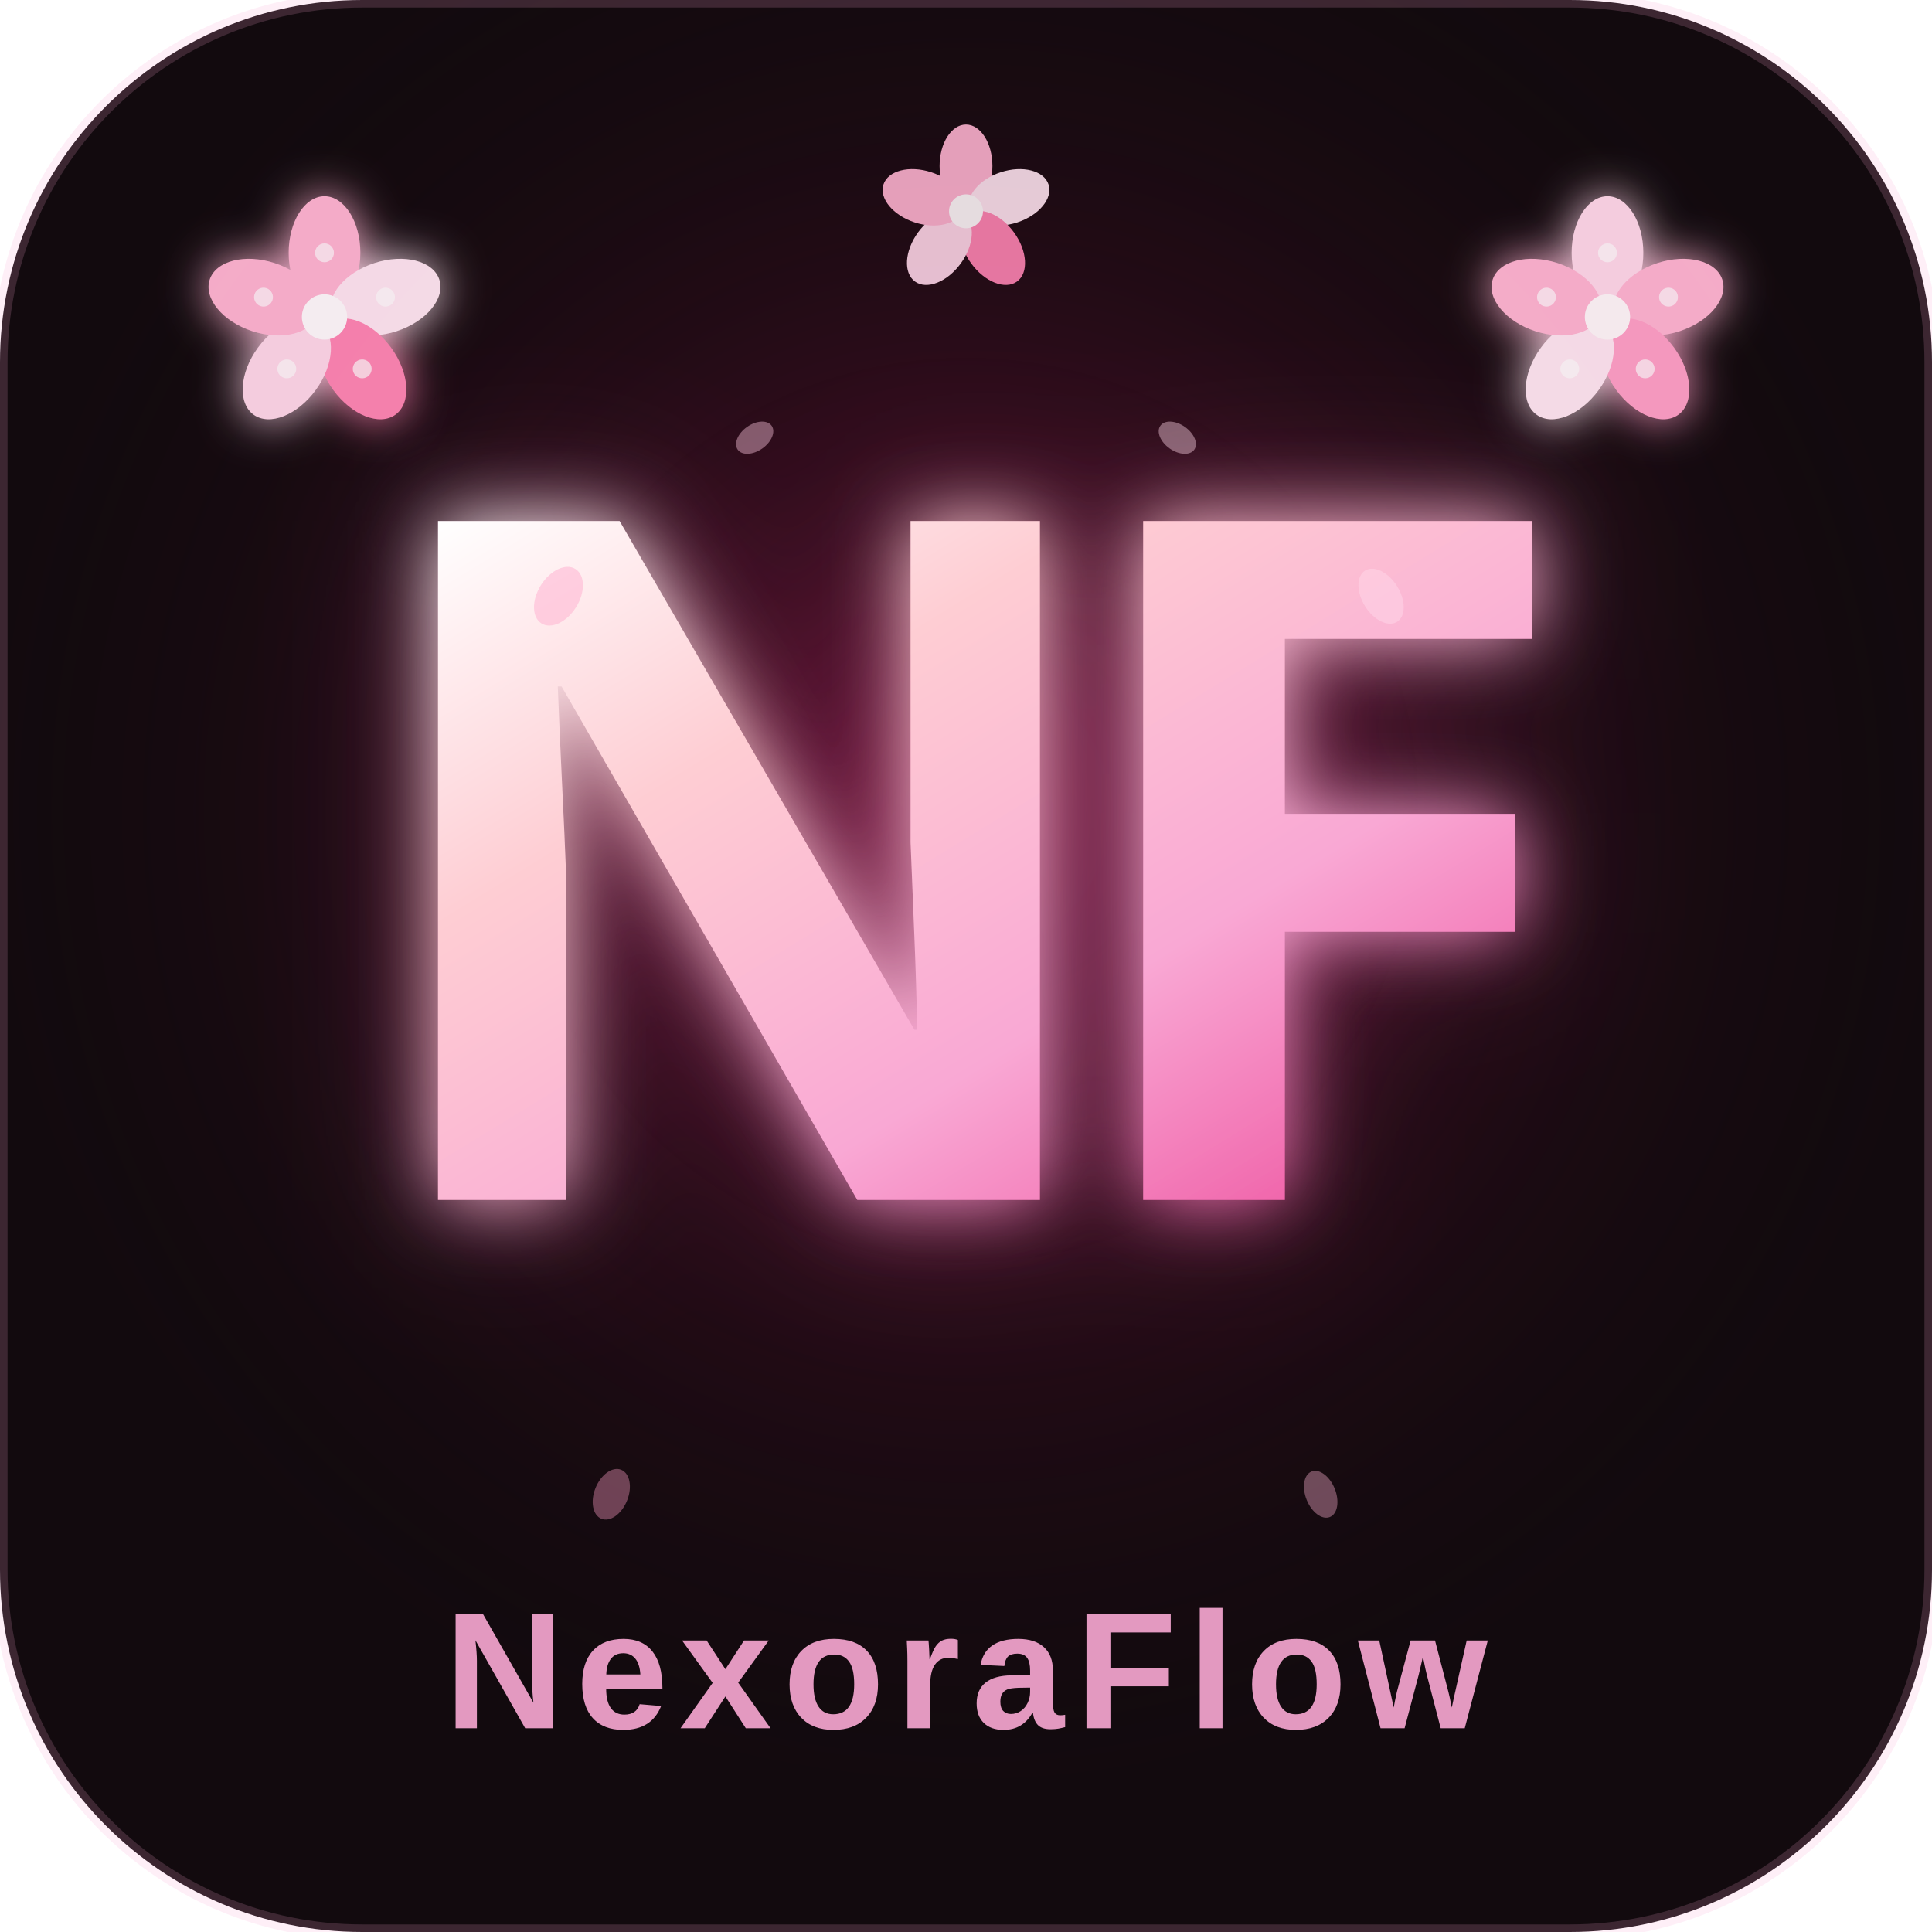
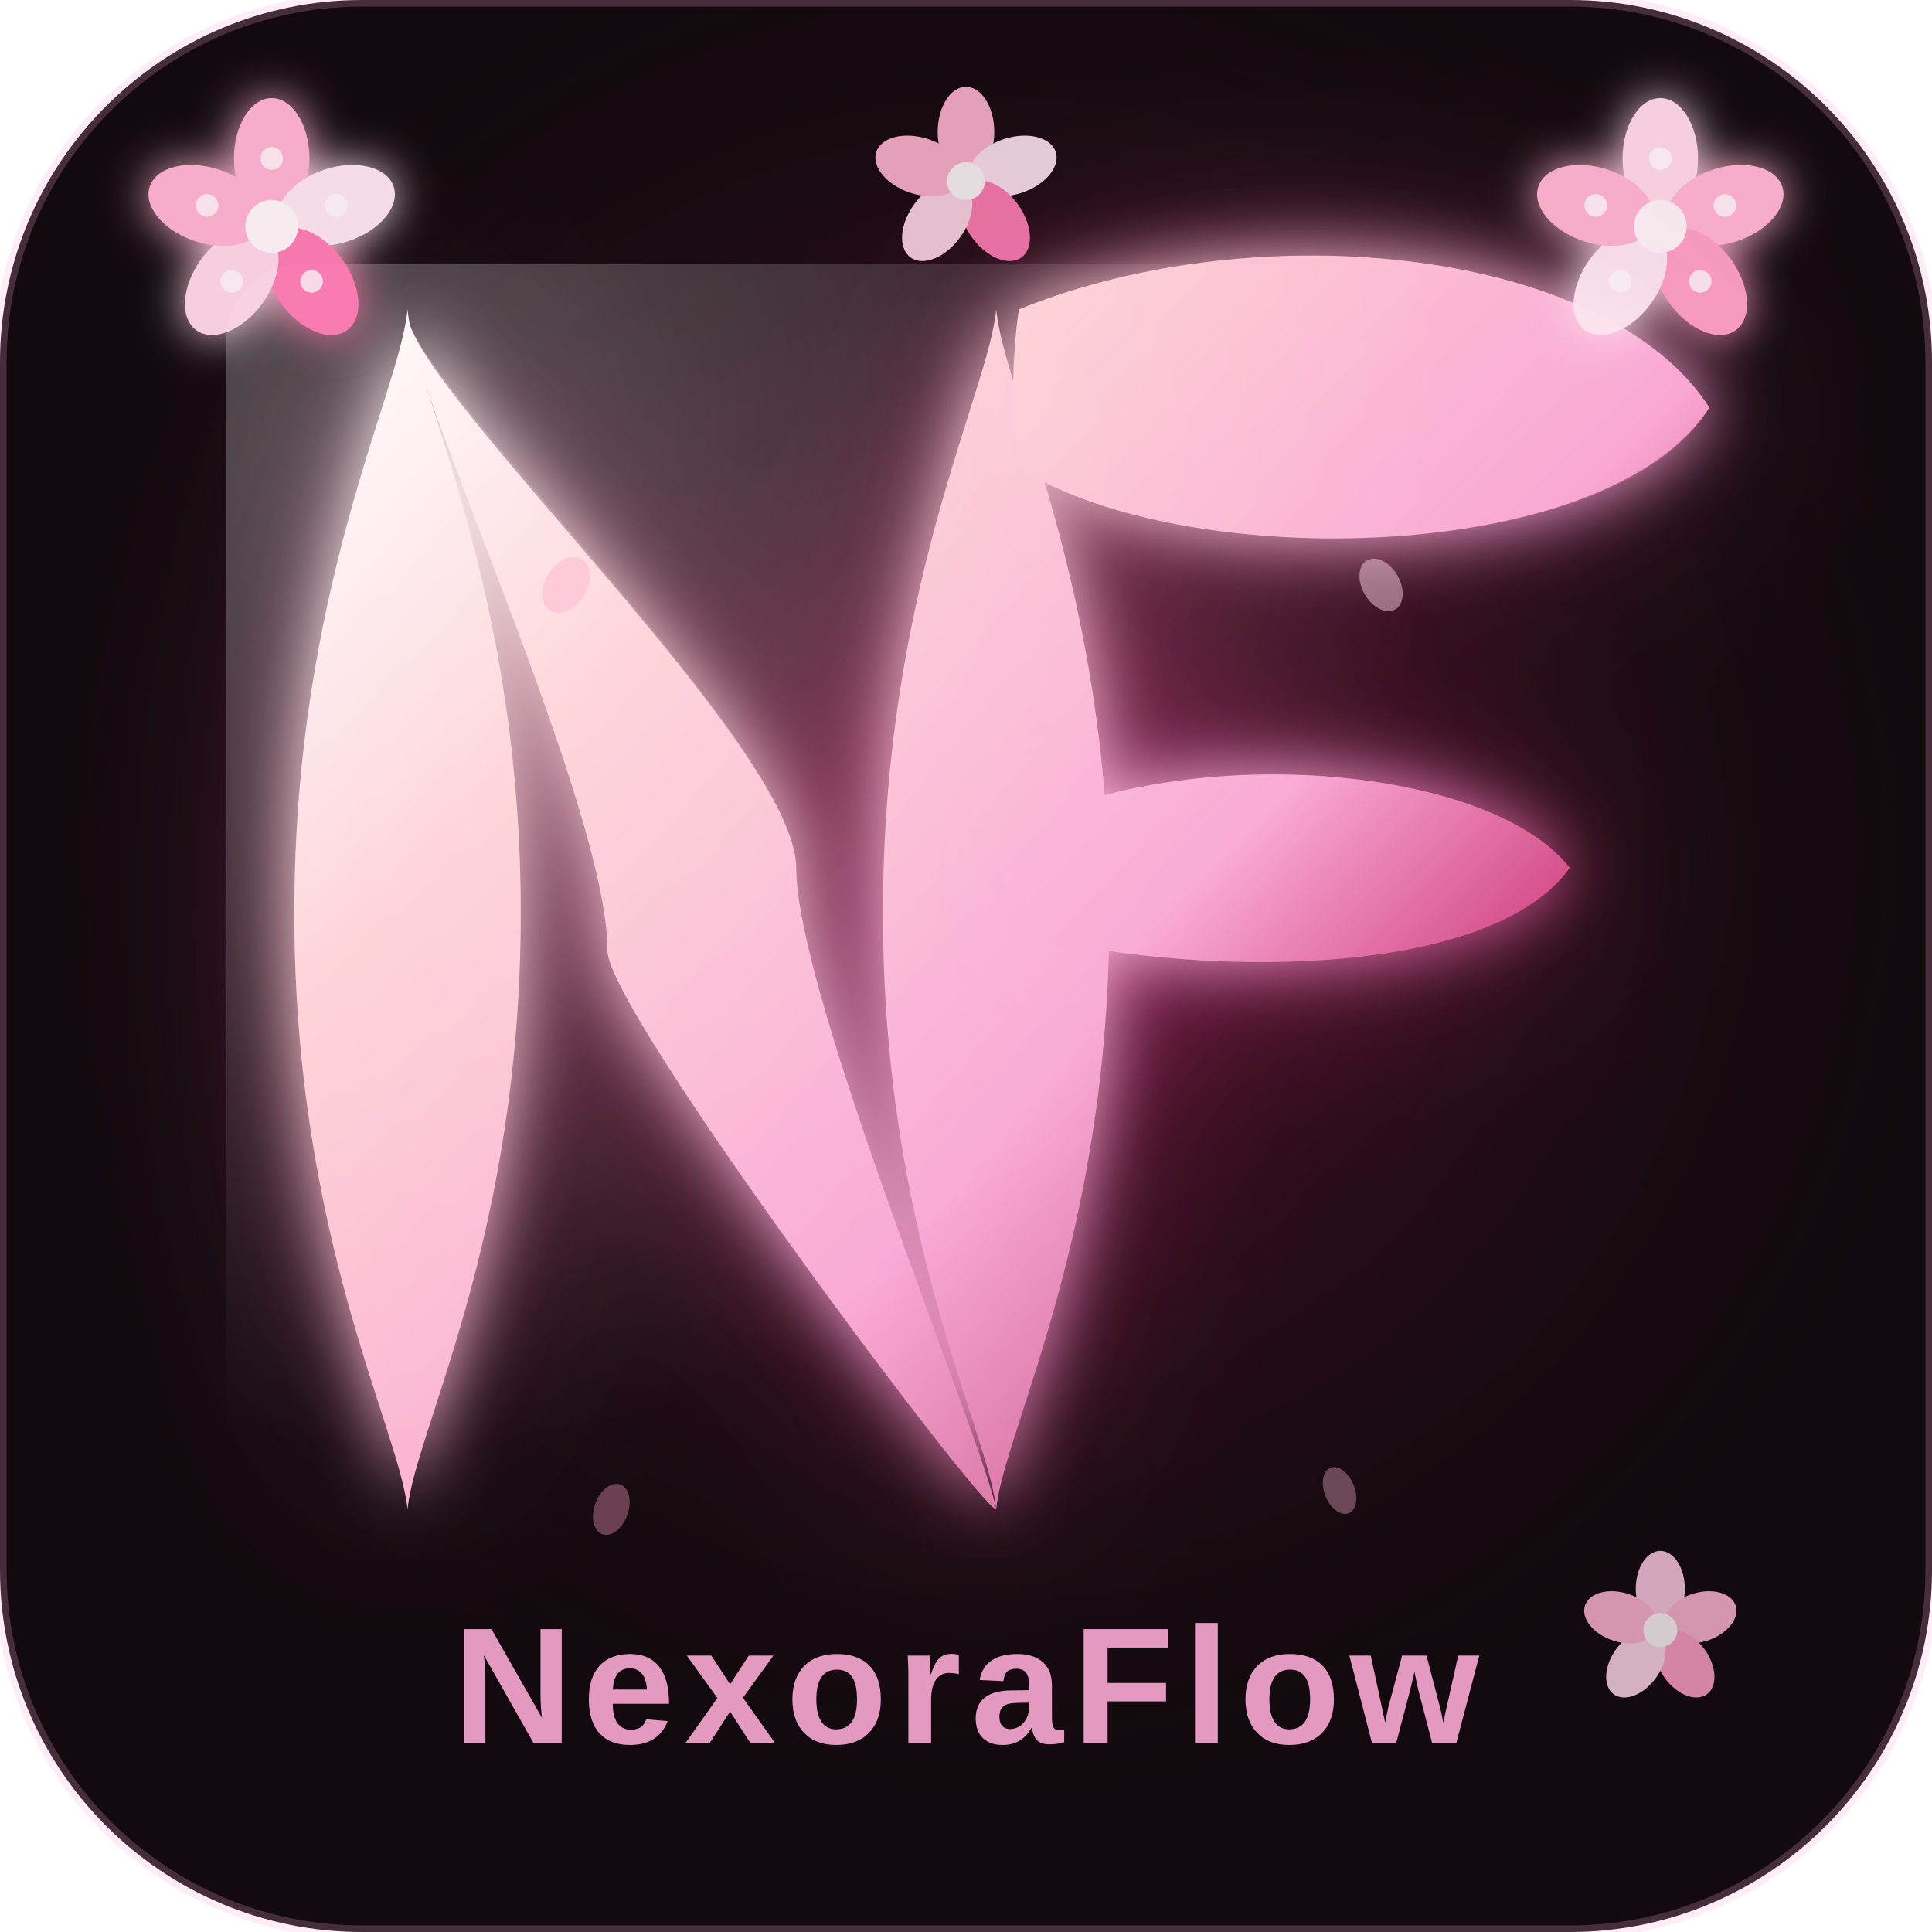
<svg xmlns="http://www.w3.org/2000/svg" viewBox="0 0 512 512">
  <defs>
-     <linearGradient id="lg" x1="0%" y1="0%" x2="100%" y2="100%">
+     <linearGradient id="g" x1="78" y1="82" x2="452" y2="400" gradientUnits="userSpaceOnUse">
      <stop offset="0%" stop-color="#ffffff" />
-       <stop offset="30%" stop-color="#fecdd3" />
-       <stop offset="65%" stop-color="#f9a8d4" />
-       <stop offset="100%" stop-color="#ec4899" />
+       <stop offset="25%" stop-color="#fecdd3" />
+       <stop offset="58%" stop-color="#f9a8d4" />
+       <stop offset="100%" stop-color="#9d174d" />
    </linearGradient>
-     <radialGradient id="bg" cx="50%" cy="42%" r="52%">
-       <stop offset="0%" stop-color="#be185d" stop-opacity="0.45" />
+     <linearGradient id="g2" x1="270" y1="82" x2="452" y2="260" gradientUnits="userSpaceOnUse">
+       <stop offset="0%" stop-color="#fecdd3" />
+       <stop offset="55%" stop-color="#f9a8d4" />
+       <stop offset="100%" stop-color="#be185d" />
+     </linearGradient>
+     <radialGradient id="bgGlow" cx="52%" cy="44%" r="50%">
+       <stop offset="0%" stop-color="#be185d" stop-opacity="0.5" />
      <stop offset="100%" stop-color="#120a0e" stop-opacity="0" />
    </radialGradient>
-     <filter id="glow" x="-25%" y="-25%" width="150%" height="150%">
-       <feGaussianBlur stdDeviation="10" result="b" />
+     <radialGradient id="shine" cx="20%" cy="20%" r="55%" gradientUnits="userSpaceOnUse" fx="100" fy="120">
+       <stop offset="0%" stop-color="#ffffff" stop-opacity="0.28" />
+       <stop offset="100%" stop-color="#ffffff" stop-opacity="0" />
+     </radialGradient>
+     <filter id="glow" x="-28%" y="-22%" width="156%" height="144%">
+       <feGaussianBlur stdDeviation="9" result="b" />
      <feMerge>
        <feMergeNode in="b" />
        <feMergeNode in="SourceGraphic" />
      </feMerge>
    </filter>
-     <filter id="bigGlow" x="-40%" y="-40%" width="180%" height="180%">
-       <feGaussianBlur stdDeviation="22" result="b" />
+     <filter id="bigGlow" x="-45%" y="-40%" width="190%" height="180%">
+       <feGaussianBlur stdDeviation="26" result="b" />
      <feMerge>
        <feMergeNode in="b" />
        <feMergeNode in="SourceGraphic" />
      </feMerge>
    </filter>
-     <filter id="flowerGlow" x="-30%" y="-30%" width="160%" height="160%">
+     <filter id="fg" x="-35%" y="-35%" width="170%" height="170%">
      <feGaussianBlur stdDeviation="6" result="b" />
      <feMerge>
        <feMergeNode in="b" />
        <feMergeNode in="SourceGraphic" />
      </feMerge>
    </filter>
  </defs>
  <rect width="512" height="512" rx="96" fill="#120a0e" />
-   <rect width="512" height="512" rx="96" fill="url(#bg)" />
-   <rect width="512" height="512" rx="96" fill="none" stroke="#f9a8d4" stroke-width="4" opacity="0.18" />
-   <text x="256" y="318" text-anchor="middle" font-family="Arial Black, Impact, sans-serif" font-size="252" font-weight="900" letter-spacing="-18" fill="#ec4899" opacity="0.35" filter="url(#bigGlow)">NF</text>
-   <text x="256" y="318" text-anchor="middle" font-family="Arial Black, Impact, sans-serif" font-size="252" font-weight="900" letter-spacing="-18" fill="url(#lg)" filter="url(#glow)">NF</text>
-   <g transform="translate(86,84)" filter="url(#flowerGlow)" opacity="0.95">
-     <ellipse cx="0" cy="-17" rx="9.5" ry="15" fill="#ffb3d1" />
-     <ellipse cx="0" cy="-17" rx="9.5" ry="15" fill="#ffe4f0" transform="rotate(72,0,0)" />
-     <ellipse cx="0" cy="-17" rx="9.5" ry="15" fill="#ff85b3" transform="rotate(144,0,0)" />
-     <ellipse cx="0" cy="-17" rx="9.5" ry="15" fill="#ffd6e8" transform="rotate(216,0,0)" />
-     <ellipse cx="0" cy="-17" rx="9.5" ry="15" fill="#ffb3d1" transform="rotate(288,0,0)" />
-     <circle cx="0" cy="0" r="6" fill="#fff8fb" />
-     <circle cx="0" cy="-17" r="2.5" fill="#fffafc" opacity="0.7" />
-     <circle cx="0" cy="-17" r="2.5" fill="#fffafc" opacity="0.7" transform="rotate(72,0,0)" />
-     <circle cx="0" cy="-17" r="2.5" fill="#fffafc" opacity="0.7" transform="rotate(144,0,0)" />
-     <circle cx="0" cy="-17" r="2.5" fill="#fffafc" opacity="0.7" transform="rotate(216,0,0)" />
-     <circle cx="0" cy="-17" r="2.5" fill="#fffafc" opacity="0.7" transform="rotate(288,0,0)" />
+   <rect width="512" height="512" rx="96" fill="url(#bgGlow)" />
+   <rect width="512" height="512" rx="96" fill="none" stroke="#f9a8d4" stroke-width="3.5" opacity="0.22" />
+   <g fill="#ec4899" opacity="0.38" filter="url(#bigGlow)">
+     <path d="M108,82 C110,104 138,155 138,242 C138,329 110,379 108,400 C106,379 78,329 78,242 C78,155 106,104 108,82Z" />
+     <path d="M108,84 C112,104 211,198 211,230 C211,264 260,383 264,400 C260,400 161,268 161,252 C161,214 110,104 108,84Z" />
+     <path d="M264,82 C266,104 294,155 294,242 C294,329 266,379 264,400 C262,379 234,329 234,242 C234,155 262,104 264,82Z" />
+     <path d="M270,82 C332,58 424,66 453,108 C428,150 313,152 270,124 C268,110 268,96 270,82Z" />
+     <path d="M272,218 C320,196 394,204 416,230 C396,258 324,260 272,248 C270,240 270,228 272,218Z" />
  </g>
-   <g transform="translate(426,84)" filter="url(#flowerGlow)" opacity="0.95">
-     <ellipse cx="0" cy="-17" rx="9.5" ry="15" fill="#ffd6e8" />
-     <ellipse cx="0" cy="-17" rx="9.5" ry="15" fill="#ffb3d1" transform="rotate(72,0,0)" />
-     <ellipse cx="0" cy="-17" rx="9.5" ry="15" fill="#ff9fc6" transform="rotate(144,0,0)" />
-     <ellipse cx="0" cy="-17" rx="9.5" ry="15" fill="#ffe4f0" transform="rotate(216,0,0)" />
-     <ellipse cx="0" cy="-17" rx="9.5" ry="15" fill="#ffb3d1" transform="rotate(288,0,0)" />
-     <circle cx="0" cy="0" r="6" fill="#fff5f8" />
-     <circle cx="0" cy="-17" r="2.5" fill="#fffafc" opacity="0.7" />
-     <circle cx="0" cy="-17" r="2.5" fill="#fffafc" opacity="0.7" transform="rotate(72,0,0)" />
-     <circle cx="0" cy="-17" r="2.5" fill="#fffafc" opacity="0.7" transform="rotate(144,0,0)" />
-     <circle cx="0" cy="-17" r="2.5" fill="#fffafc" opacity="0.7" transform="rotate(216,0,0)" />
-     <circle cx="0" cy="-17" r="2.5" fill="#fffafc" opacity="0.7" transform="rotate(288,0,0)" />
+   <g fill="url(#g)" filter="url(#glow)">
+     <path d="M108,82              C110,104 138,156 138,242              C138,328 110,379 108,400              C106,379  78,328  78,242              C 78,156 106,104 108,82Z" />
+     <path d="M108,84              C112,106 211,198 211,230              C211,264 261,383 264,400              C260,400 161,268 161,252              C161,214 110,106 108,84Z" />
+     <path d="M264,82              C266,104 294,156 294,242              C294,328 266,379 264,400              C262,379 234,328 234,242              C234,156 262,104 264,82Z" />
  </g>
-   <g transform="translate(256,56)" opacity="0.88">
-     <ellipse cx="0" cy="-12" rx="7" ry="11" fill="#ffb3d1" />
-     <ellipse cx="0" cy="-12" rx="7" ry="11" fill="#ffe4f0" transform="rotate(72,0,0)" />
-     <ellipse cx="0" cy="-12" rx="7" ry="11" fill="#ff85b3" transform="rotate(144,0,0)" />
-     <ellipse cx="0" cy="-12" rx="7" ry="11" fill="#ffd6e8" transform="rotate(216,0,0)" />
-     <ellipse cx="0" cy="-12" rx="7" ry="11" fill="#ffb3d1" transform="rotate(288,0,0)" />
-     <circle cx="0" cy="0" r="4.5" fill="#fff8fb" />
+   <g fill="url(#g2)" filter="url(#glow)">
+     <path d="M270,82              C334,56 426,66 453,108              C426,150 314,152 270,124              C268,112 268,96  270,82Z" />
+     <path d="M272,218              C320,196 396,204 416,230              C396,258 324,260 272,248              C270,240 270,228 272,218Z" />
  </g>
-   <ellipse cx="148" cy="158" rx="5.5" ry="8.5" fill="#ffb3d1" opacity="0.55" transform="rotate(32,148,158)" />
-   <ellipse cx="366" cy="158" rx="5" ry="8" fill="#ffd6e8" opacity="0.55" transform="rotate(-32,366,158)" />
-   <ellipse cx="162" cy="396" rx="4.5" ry="7" fill="#ff9fc6" opacity="0.38" transform="rotate(22,162,396)" />
-   <ellipse cx="350" cy="396" rx="4" ry="6.5" fill="#ffb3d1" opacity="0.38" transform="rotate(-22,350,396)" />
-   <ellipse cx="200" cy="116" rx="3.5" ry="5.5" fill="#ffc8e0" opacity="0.42" transform="rotate(55,200,116)" />
-   <ellipse cx="312" cy="116" rx="3.5" ry="5.5" fill="#ffd6e8" opacity="0.42" transform="rotate(-55,312,116)" />
-   <text x="256" y="458" text-anchor="middle" font-family="Arial, Helvetica, sans-serif" font-size="44" font-weight="700" letter-spacing="3" fill="#f9a8d4" opacity="0.9">NexoraFlow</text>
+   <rect x="60" y="70" width="400" height="350" rx="20" fill="url(#shine)" />
+   <g transform="translate(72,60)" filter="url(#fg)" opacity="0.96">
+     <ellipse cx="0" cy="-18" rx="10" ry="16" fill="#ffb3d1" />
+     <ellipse cx="0" cy="-18" rx="10" ry="16" fill="#ffe4f0" transform="rotate(72,0,0)" />
+     <ellipse cx="0" cy="-18" rx="10" ry="16" fill="#ff7eb3" transform="rotate(144,0,0)" />
+     <ellipse cx="0" cy="-18" rx="10" ry="16" fill="#ffd6e8" transform="rotate(216,0,0)" />
+     <ellipse cx="0" cy="-18" rx="10" ry="16" fill="#ffb3d1" transform="rotate(288,0,0)" />
+     <circle cx="0" cy="-18" r="3" fill="#fff8fb" opacity="0.8" />
+     <circle cx="0" cy="-18" r="3" fill="#fff8fb" opacity="0.8" transform="rotate(72,0,0)" />
+     <circle cx="0" cy="-18" r="3" fill="#fff8fb" opacity="0.8" transform="rotate(144,0,0)" />
+     <circle cx="0" cy="-18" r="3" fill="#fff8fb" opacity="0.8" transform="rotate(216,0,0)" />
+     <circle cx="0" cy="-18" r="3" fill="#fff8fb" opacity="0.8" transform="rotate(288,0,0)" />
+     <circle cx="0" cy="0" r="7" fill="#fff5f8" />
+   </g>
+   <g transform="translate(440,60)" filter="url(#fg)" opacity="0.96">
+     <ellipse cx="0" cy="-18" rx="10" ry="16" fill="#ffd6e8" />
+     <ellipse cx="0" cy="-18" rx="10" ry="16" fill="#ffb3d1" transform="rotate(72,0,0)" />
+     <ellipse cx="0" cy="-18" rx="10" ry="16" fill="#ff9fc6" transform="rotate(144,0,0)" />
+     <ellipse cx="0" cy="-18" rx="10" ry="16" fill="#ffe4f0" transform="rotate(216,0,0)" />
+     <ellipse cx="0" cy="-18" rx="10" ry="16" fill="#ffb3d1" transform="rotate(288,0,0)" />
+     <circle cx="0" cy="-18" r="3" fill="#fff8fb" opacity="0.8" />
+     <circle cx="0" cy="-18" r="3" fill="#fff8fb" opacity="0.8" transform="rotate(72,0,0)" />
+     <circle cx="0" cy="-18" r="3" fill="#fff8fb" opacity="0.8" transform="rotate(144,0,0)" />
+     <circle cx="0" cy="-18" r="3" fill="#fff8fb" opacity="0.8" transform="rotate(216,0,0)" />
+     <circle cx="0" cy="-18" r="3" fill="#fff8fb" opacity="0.8" transform="rotate(288,0,0)" />
+     <circle cx="0" cy="0" r="7" fill="#fff0f5" />
+   </g>
+   <g transform="translate(256,48)" opacity="0.88">
+     <ellipse cx="0" cy="-13" rx="7.5" ry="12" fill="#ffb3d1" />
+     <ellipse cx="0" cy="-13" rx="7.5" ry="12" fill="#ffe4f0" transform="rotate(72,0,0)" />
+     <ellipse cx="0" cy="-13" rx="7.5" ry="12" fill="#ff7eb3" transform="rotate(144,0,0)" />
+     <ellipse cx="0" cy="-13" rx="7.5" ry="12" fill="#ffd6e8" transform="rotate(216,0,0)" />
+     <ellipse cx="0" cy="-13" rx="7.5" ry="12" fill="#ffb3d1" transform="rotate(288,0,0)" />
+     <circle cx="0" cy="0" r="5" fill="#fff8fb" />
+   </g>
+   <g transform="translate(440,432)" opacity="0.82">
+     <ellipse cx="0" cy="-11" rx="6.5" ry="10" fill="#ffc8e0" />
+     <ellipse cx="0" cy="-11" rx="6.5" ry="10" fill="#ffb3d1" transform="rotate(72,0,0)" />
+     <ellipse cx="0" cy="-11" rx="6.5" ry="10" fill="#ff9fc6" transform="rotate(144,0,0)" />
+     <ellipse cx="0" cy="-11" rx="6.5" ry="10" fill="#ffd6e8" transform="rotate(216,0,0)" />
+     <ellipse cx="0" cy="-11" rx="6.5" ry="10" fill="#ffb3d1" transform="rotate(288,0,0)" />
+     <circle cx="0" cy="0" r="4.5" fill="#fff5f8" />
+   </g>
+   <ellipse cx="150" cy="155" rx="5.5" ry="8" fill="#ffb3d1" opacity="0.48" transform="rotate(32,150,155)" />
+   <ellipse cx="366" cy="155" rx="5" ry="7.5" fill="#ffd6e8" opacity="0.48" transform="rotate(-30,366,155)" />
+   <ellipse cx="162" cy="400" rx="4.5" ry="7" fill="#ff9fc6" opacity="0.36" transform="rotate(20,162,400)" />
+   <ellipse cx="355" cy="395" rx="4" ry="6.5" fill="#ffb3d1" opacity="0.36" transform="rotate(-22,355,395)" />
+   <text x="256" y="462" text-anchor="middle" font-family="Arial, Helvetica, sans-serif" font-size="44" font-weight="700" letter-spacing="2.5" fill="#f9a8d4" opacity="0.9">NexoraFlow</text>
</svg>
